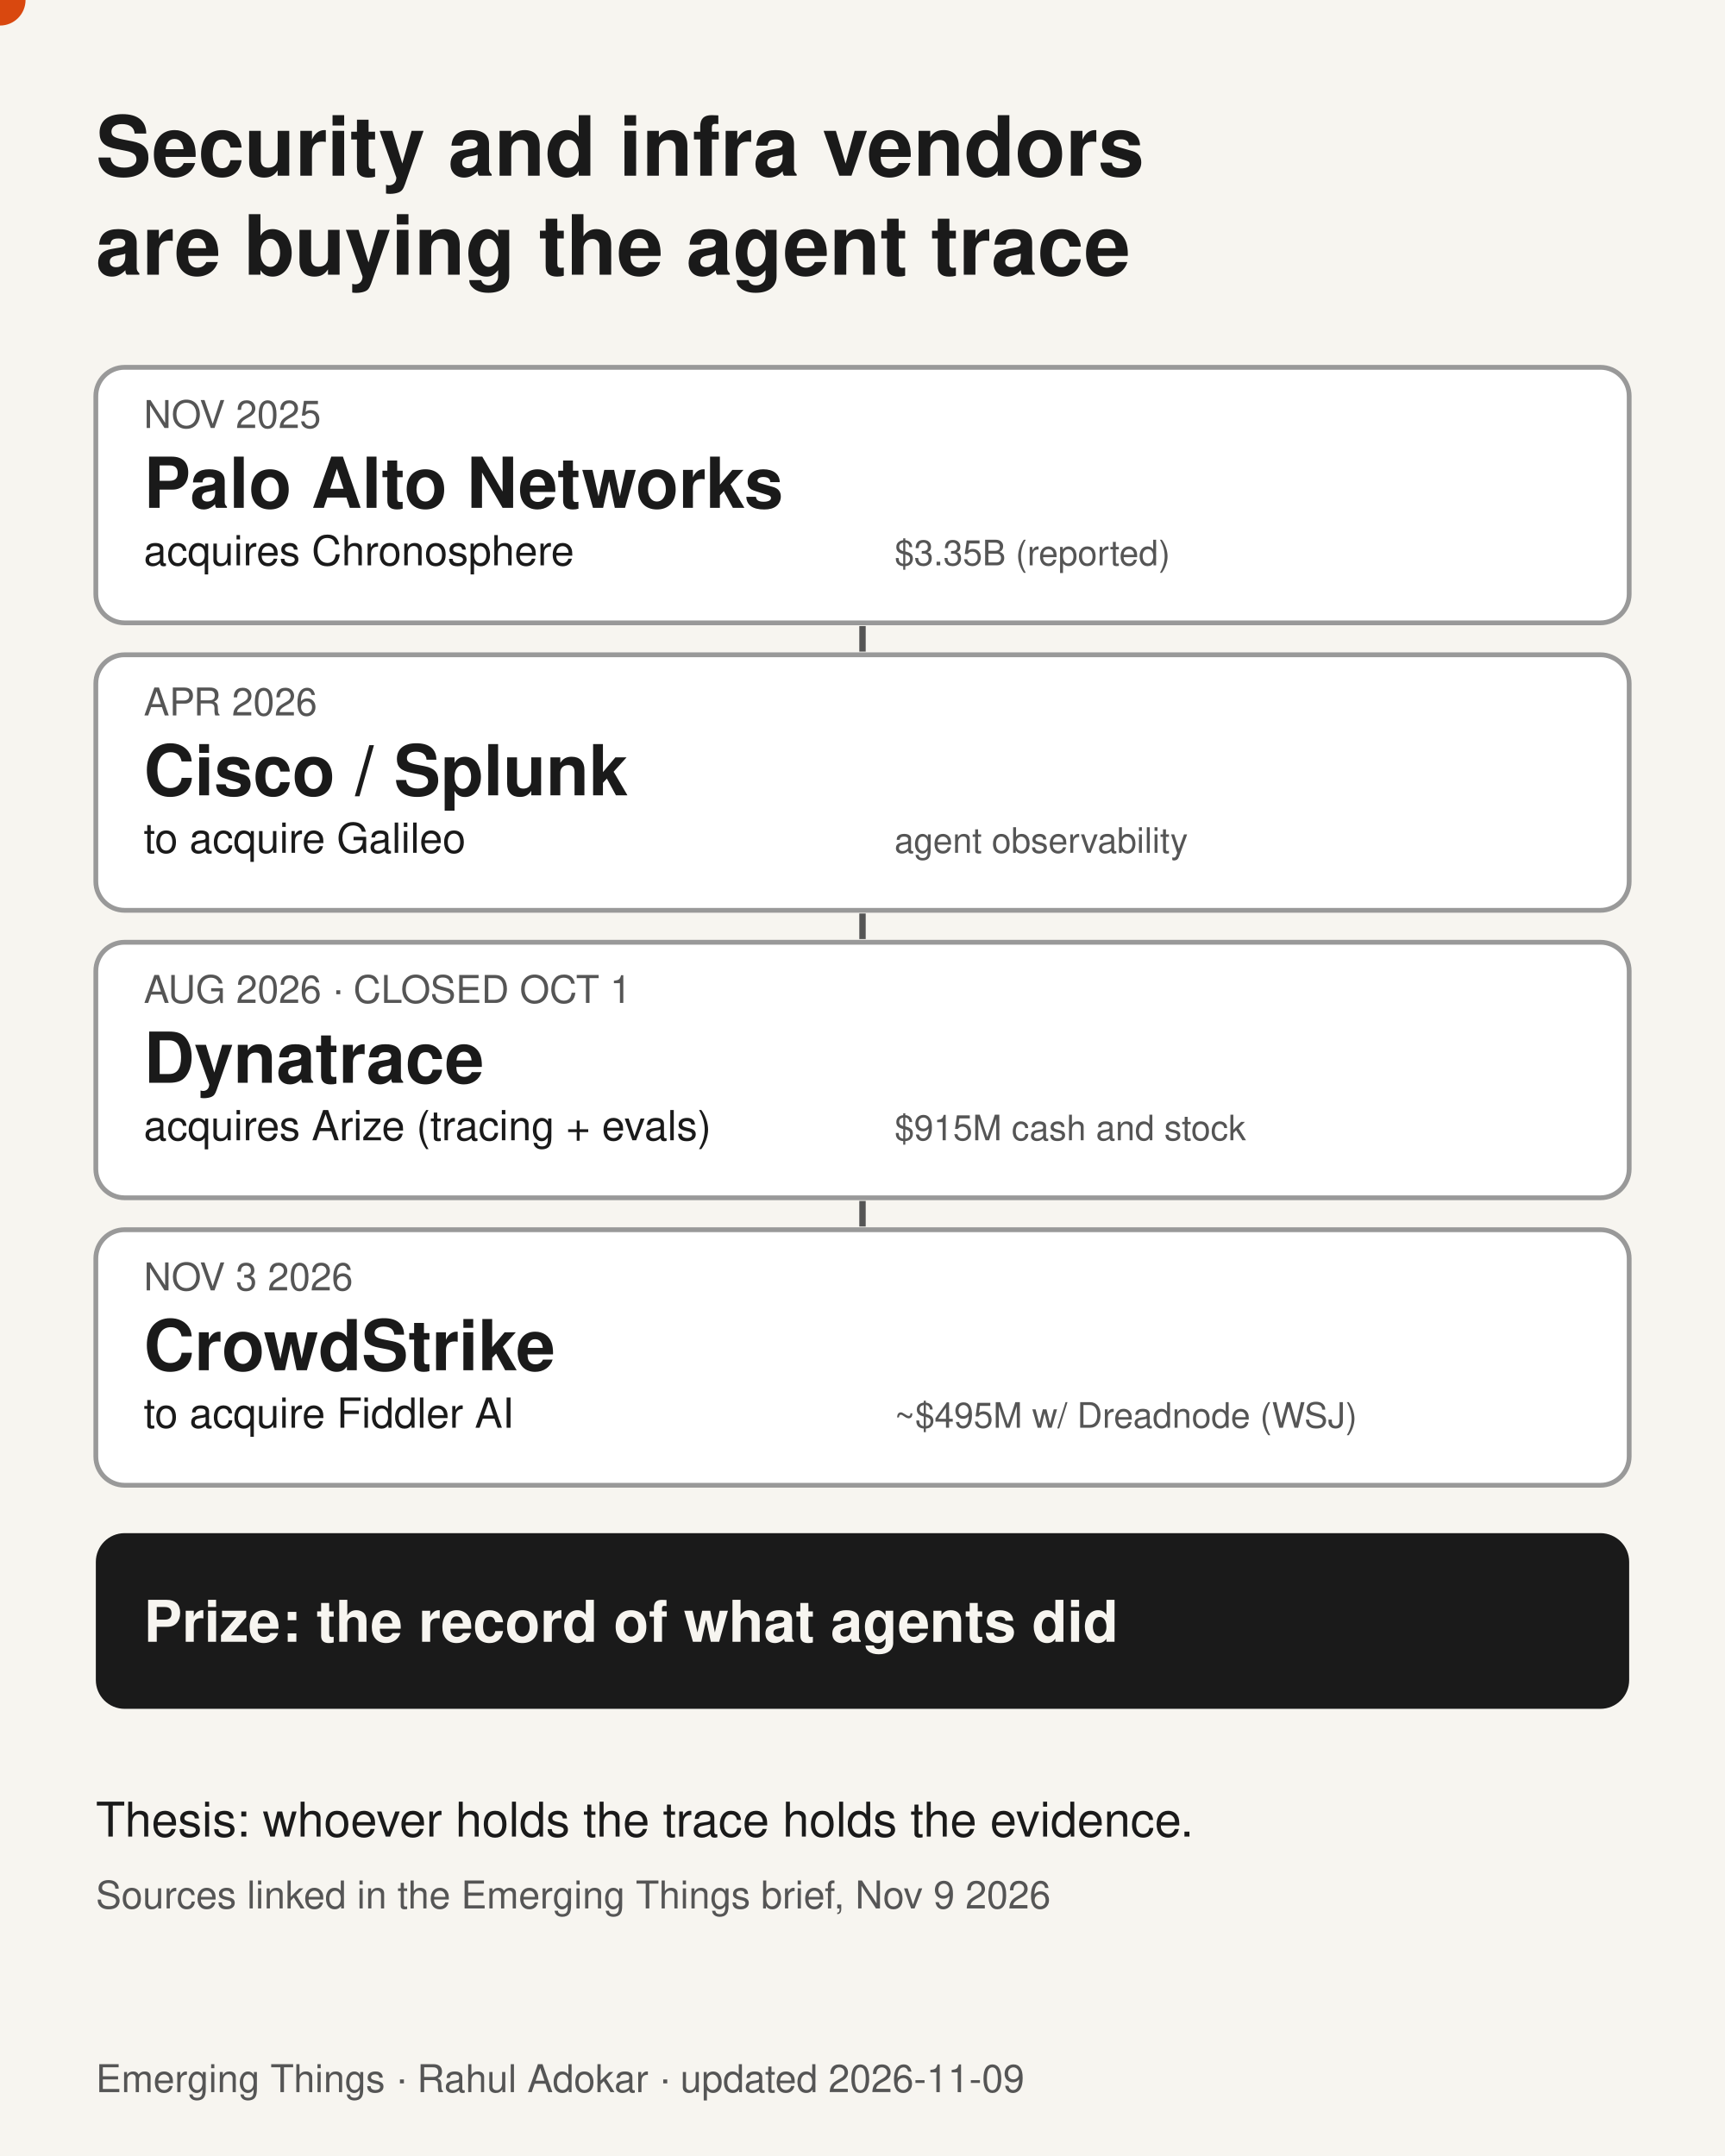
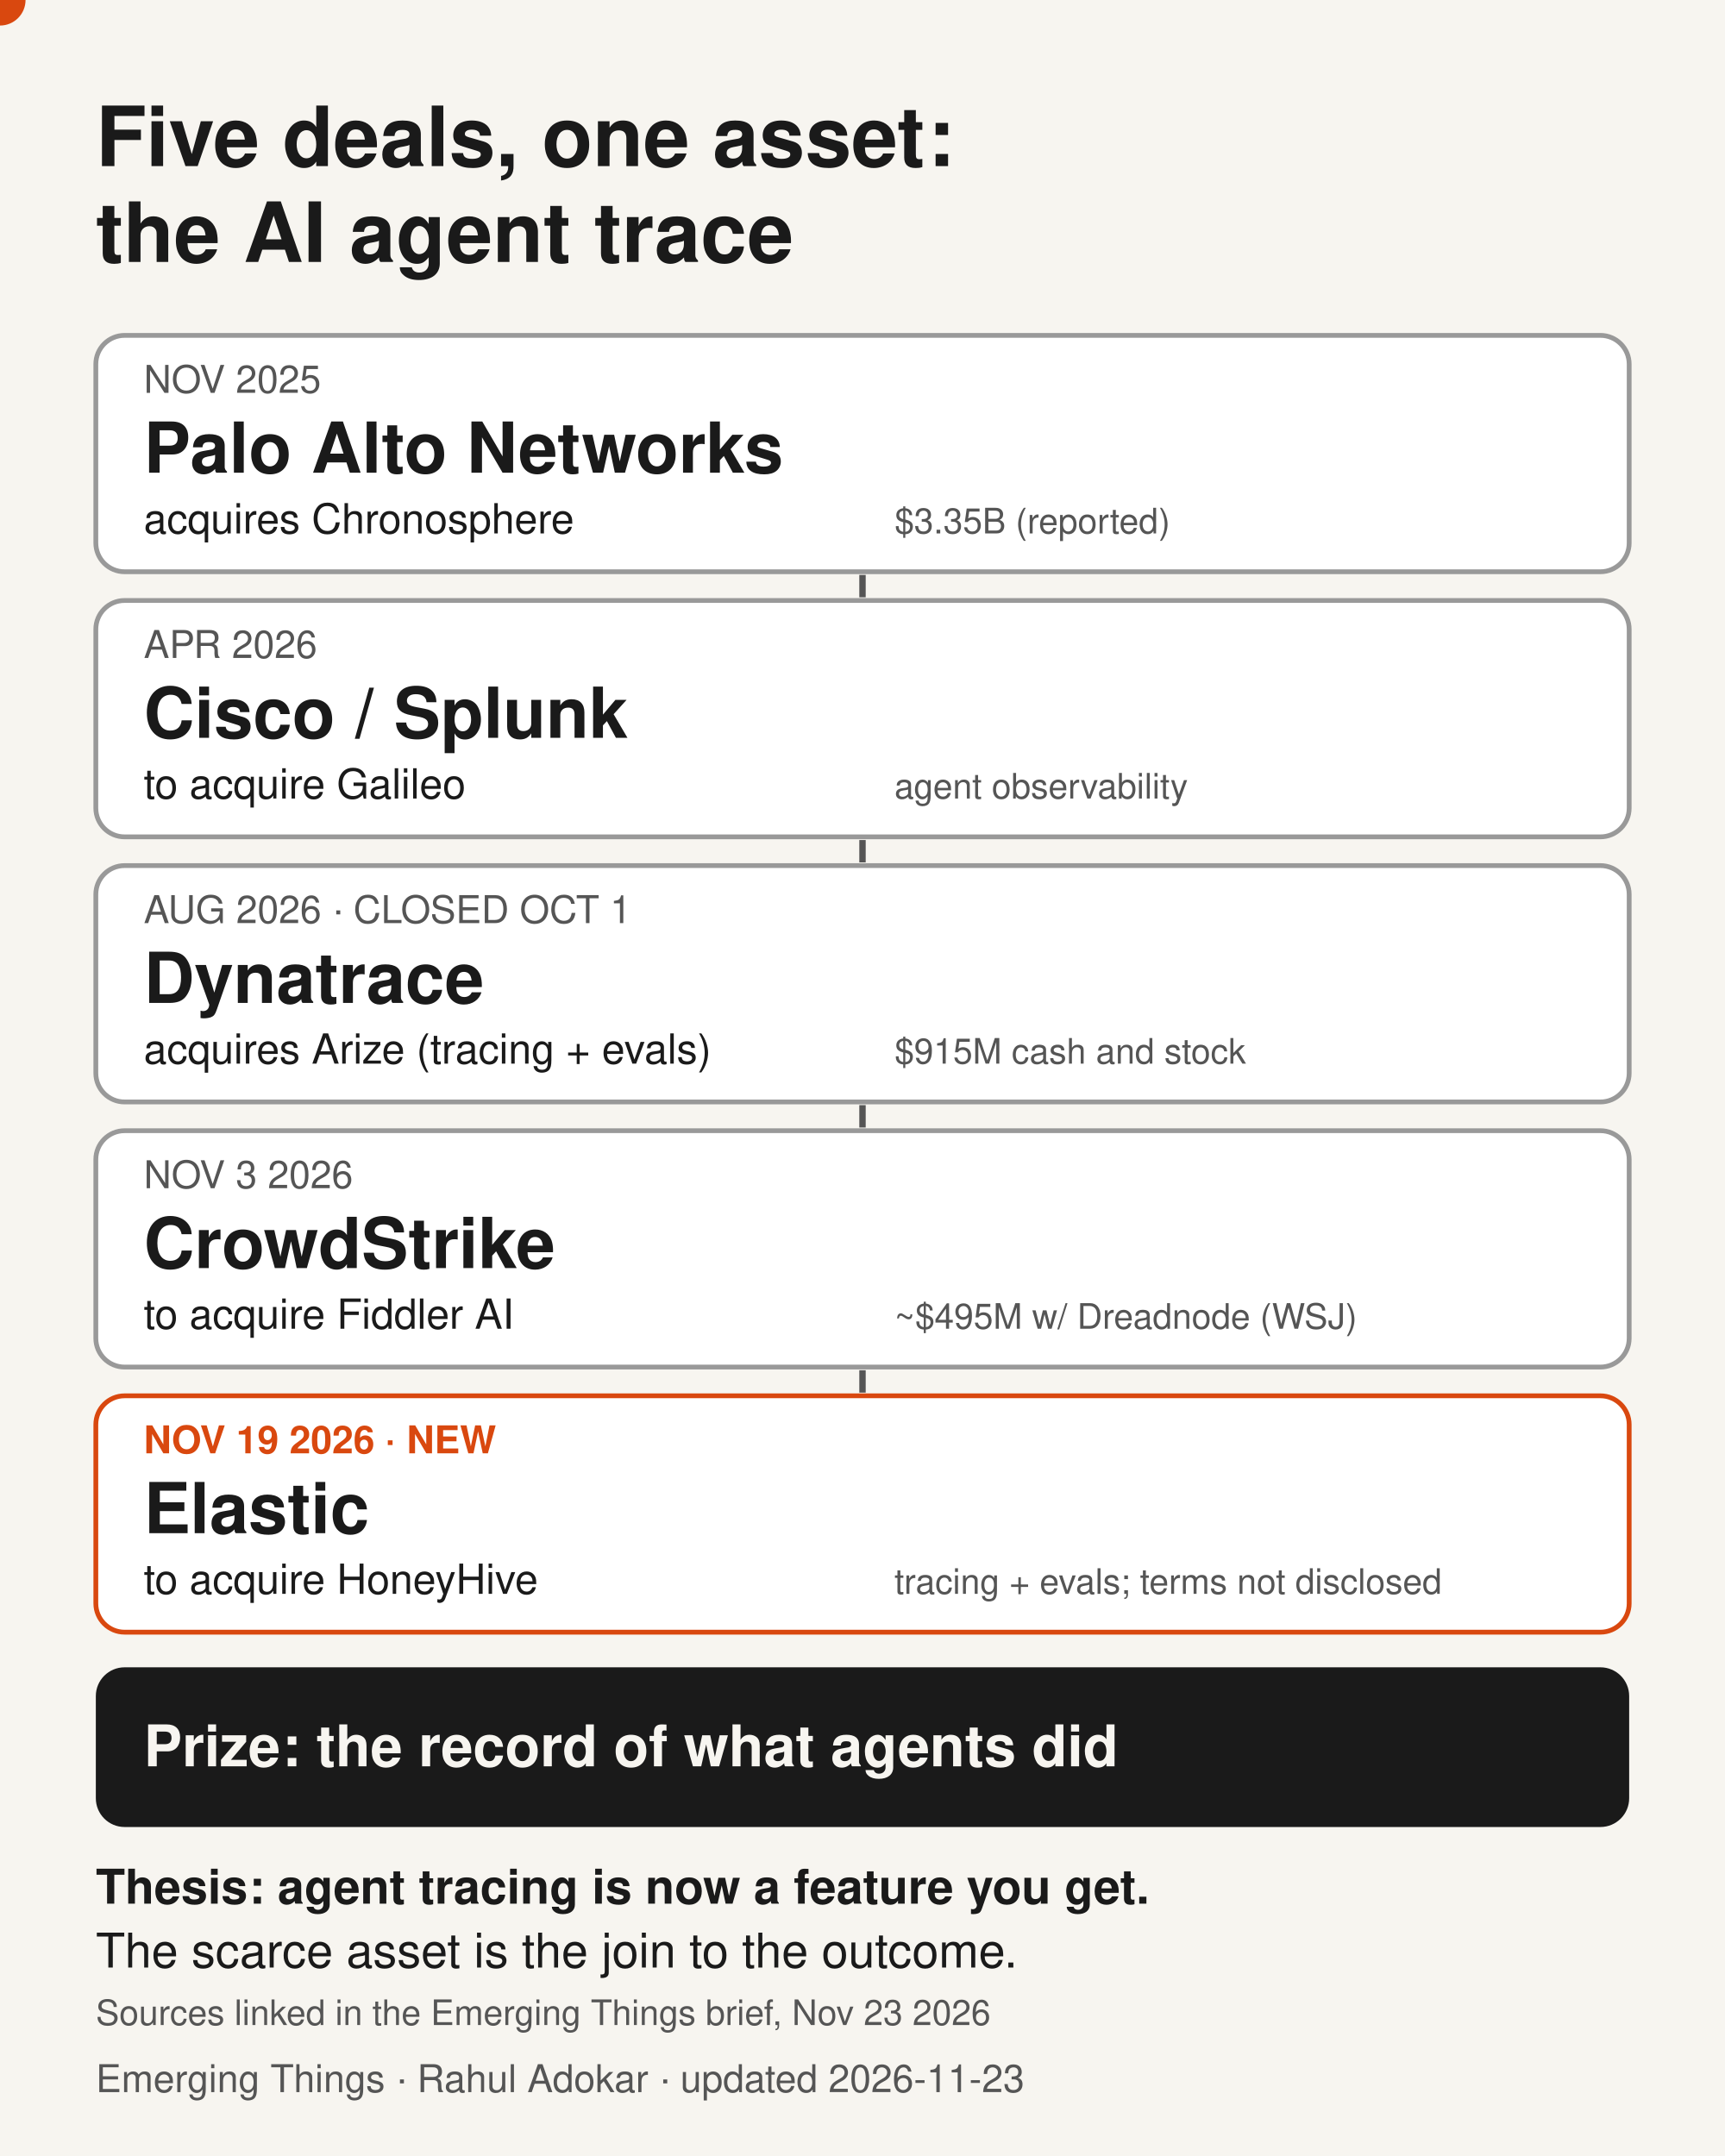
<svg xmlns="http://www.w3.org/2000/svg" viewBox="0 0 1080 1350" width="1080" height="1350" font-family="Helvetica,Arial,sans-serif">
  <rect width="1080" height="1350" fill="#F7F5F0" />
-   <text x="60" y="110" font-size="52" font-weight="700" fill="#1a1a1a">Security and infra vendors</text>
-   <text x="60" y="172" font-size="52" font-weight="700" fill="#1a1a1a">are buying the agent trace</text>
-   <rect x="60" y="230" width="960" height="160" rx="18" fill="#fff" stroke="#999" stroke-width="3">
-     <animate attributeName="fill" values="#fff;#fff;#FFE9A8;#fff;#fff" keyTimes="0;0.00;0.05;0.19;1" dur="10s" repeatCount="indefinite" />
+   <text x="60" y="104" font-size="52" font-weight="700" fill="#1a1a1a">Five deals, one asset:</text>
+   <text x="60" y="164" font-size="52" font-weight="700" fill="#1a1a1a">the AI agent trace</text>
+   <rect x="60" y="210" width="960" height="148" rx="18" fill="#fff" stroke="#999" stroke-width="3">
+     <animate attributeName="fill" values="#fff;#fff;#FFE9A8;#fff;#fff" keyTimes="0;0.02;0.06;0.17;1" dur="10s" repeatCount="indefinite" />
  </rect>
-   <text x="90" y="268" font-size="24" fill="#555">NOV 2025</text>
-   <text x="90" y="318" font-size="44" font-weight="700" fill="#1a1a1a">Palo Alto Networks</text>
-   <text x="90" y="354" font-size="26" fill="#1a1a1a">acquires Chronosphere</text>
-   <text x="560" y="354" font-size="22" fill="#555">$3.35B (reported)</text>
-   <path d="M540 392 v16" stroke="#555" stroke-width="4" />
-   <rect x="60" y="410" width="960" height="160" rx="18" fill="#fff" stroke="#999" stroke-width="3">
-     <animate attributeName="fill" values="#fff;#fff;#FFE9A8;#fff;#fff" keyTimes="0;0.22;0.27;0.41;1" dur="10s" repeatCount="indefinite" />
+   <text x="90" y="246" font-size="24" fill="#555" font-weight="400">NOV 2025</text>
+   <text x="90" y="296" font-size="44" font-weight="700" fill="#1a1a1a">Palo Alto Networks</text>
+   <text x="90" y="334" font-size="26" fill="#1a1a1a">acquires Chronosphere</text>
+   <text x="560" y="334" font-size="22" fill="#555">$3.35B (reported)</text>
+   <path d="M540 360 v14" stroke="#555" stroke-width="4" />
+   <rect x="60" y="376" width="960" height="148" rx="18" fill="#fff" stroke="#999" stroke-width="3">
+     <animate attributeName="fill" values="#fff;#fff;#FFE9A8;#fff;#fff" keyTimes="0;0.18;0.22;0.33;1" dur="10s" repeatCount="indefinite" />
  </rect>
-   <text x="90" y="448" font-size="24" fill="#555">APR 2026</text>
-   <text x="90" y="498" font-size="44" font-weight="700" fill="#1a1a1a">Cisco / Splunk</text>
-   <text x="90" y="534" font-size="26" fill="#1a1a1a">to acquire Galileo</text>
-   <text x="560" y="534" font-size="22" fill="#555">agent observability</text>
-   <path d="M540 572 v16" stroke="#555" stroke-width="4" />
-   <rect x="60" y="590" width="960" height="160" rx="18" fill="#fff" stroke="#999" stroke-width="3">
-     <animate attributeName="fill" values="#fff;#fff;#FFE9A8;#fff;#fff" keyTimes="0;0.44;0.49;0.63;1" dur="10s" repeatCount="indefinite" />
+   <text x="90" y="412" font-size="24" fill="#555" font-weight="400">APR 2026</text>
+   <text x="90" y="462" font-size="44" font-weight="700" fill="#1a1a1a">Cisco / Splunk</text>
+   <text x="90" y="500" font-size="26" fill="#1a1a1a">to acquire Galileo</text>
+   <text x="560" y="500" font-size="22" fill="#555">agent observability</text>
+   <path d="M540 526 v14" stroke="#555" stroke-width="4" />
+   <rect x="60" y="542" width="960" height="148" rx="18" fill="#fff" stroke="#999" stroke-width="3">
+     <animate attributeName="fill" values="#fff;#fff;#FFE9A8;#fff;#fff" keyTimes="0;0.34;0.38;0.49;1" dur="10s" repeatCount="indefinite" />
  </rect>
-   <text x="90" y="628" font-size="24" fill="#555">AUG 2026 · CLOSED OCT 1</text>
-   <text x="90" y="678" font-size="44" font-weight="700" fill="#1a1a1a">Dynatrace</text>
-   <text x="90" y="714" font-size="26" fill="#1a1a1a">acquires Arize (tracing + evals)</text>
-   <text x="560" y="714" font-size="22" fill="#555">$915M cash and stock</text>
-   <path d="M540 752 v16" stroke="#555" stroke-width="4" />
-   <rect x="60" y="770" width="960" height="160" rx="18" fill="#fff" stroke="#999" stroke-width="3">
-     <animate attributeName="fill" values="#fff;#fff;#FFE9A8;#fff;#fff" keyTimes="0;0.66;0.71;0.85;1" dur="10s" repeatCount="indefinite" />
+   <text x="90" y="578" font-size="24" fill="#555" font-weight="400">AUG 2026 · CLOSED OCT 1</text>
+   <text x="90" y="628" font-size="44" font-weight="700" fill="#1a1a1a">Dynatrace</text>
+   <text x="90" y="666" font-size="26" fill="#1a1a1a">acquires Arize (tracing + evals)</text>
+   <text x="560" y="666" font-size="22" fill="#555">$915M cash and stock</text>
+   <path d="M540 692 v14" stroke="#555" stroke-width="4" />
+   <rect x="60" y="708" width="960" height="148" rx="18" fill="#fff" stroke="#999" stroke-width="3">
+     <animate attributeName="fill" values="#fff;#fff;#FFE9A8;#fff;#fff" keyTimes="0;0.50;0.54;0.65;1" dur="10s" repeatCount="indefinite" />
  </rect>
-   <text x="90" y="808" font-size="24" fill="#555">NOV 3 2026</text>
-   <text x="90" y="858" font-size="44" font-weight="700" fill="#1a1a1a">CrowdStrike</text>
-   <text x="90" y="894" font-size="26" fill="#1a1a1a">to acquire Fiddler AI</text>
-   <text x="560" y="894" font-size="22" fill="#555">~$495M w/ Dreadnode (WSJ)</text>
-   <rect x="60" y="960" width="960" height="110" rx="18" fill="#1a1a1a" />
-   <text x="90" y="1028" font-size="36" font-weight="700" fill="#F7F5F0">Prize: the record of what agents did</text>
+   <text x="90" y="744" font-size="24" fill="#555" font-weight="400">NOV 3 2026</text>
+   <text x="90" y="794" font-size="44" font-weight="700" fill="#1a1a1a">CrowdStrike</text>
+   <text x="90" y="832" font-size="26" fill="#1a1a1a">to acquire Fiddler AI</text>
+   <text x="560" y="832" font-size="22" fill="#555">~$495M w/ Dreadnode (WSJ)</text>
+   <path d="M540 858 v14" stroke="#555" stroke-width="4" />
+   <rect x="60" y="874" width="960" height="148" rx="18" fill="#fff" stroke="#D9480F" stroke-width="3">
+     <animate attributeName="fill" values="#fff;#fff;#FFE9A8;#fff;#fff" keyTimes="0;0.66;0.70;0.81;1" dur="10s" repeatCount="indefinite" />
+   </rect>
+   <text x="90" y="910" font-size="24" fill="#D9480F" font-weight="700">NOV 19 2026 · NEW</text>
+   <text x="90" y="960" font-size="44" font-weight="700" fill="#1a1a1a">Elastic</text>
+   <text x="90" y="998" font-size="26" fill="#1a1a1a">to acquire HoneyHive</text>
+   <text x="560" y="998" font-size="22" fill="#555">tracing + evals; terms not disclosed</text>
+   <rect x="60" y="1044" width="960" height="100" rx="18" fill="#1a1a1a">
+     <animate attributeName="fill" values="#1a1a1a;#1a1a1a;#D9480F;#1a1a1a" keyTimes="0;0.84;0.9;1" dur="10s" repeatCount="indefinite" />
+   </rect>
+   <text x="90" y="1106" font-size="36" font-weight="700" fill="#F7F5F0">Prize: the record of what agents did</text>
  <circle r="16" fill="#D9480F">
    <animate attributeName="cx" values="1000;1000" dur="10s" repeatCount="indefinite" />
-     <animate attributeName="cy" values="250;250;430;610;790;1015;1015;250" keyTimes="0;0.02;0.22;0.44;0.66;0.85;0.98;1" dur="10s" repeatCount="indefinite" />
+     <animate attributeName="cy" values="230;230;396;562;728;894;1094;1094;230" keyTimes="0;0.02;0.18;0.34;0.50;0.66;0.84;0.98;1" dur="10s" repeatCount="indefinite" />
  </circle>
-   <text x="60" y="1150" font-size="30" fill="#1a1a1a">Thesis: whoever holds the trace holds the evidence.</text>
-   <text x="60" y="1195" font-size="24" fill="#555">Sources linked in the Emerging Things brief, Nov 9 2026</text>
-   <text x="60" y="1310" font-size="24" fill="#555">Emerging Things · Rahul Adokar · updated 2026-11-09</text>
+   <text x="60" y="1192" font-size="30" font-weight="700" fill="#1a1a1a">Thesis: agent tracing is now a feature you get.</text>
+   <text x="60" y="1232" font-size="30" fill="#1a1a1a">The scarce asset is the join to the outcome.</text>
+   <text x="60" y="1268" font-size="22" fill="#555">Sources linked in the Emerging Things brief, Nov 23 2026</text>
+   <text x="60" y="1310" font-size="24" fill="#555">Emerging Things · Rahul Adokar · updated 2026-11-23</text>
</svg>
